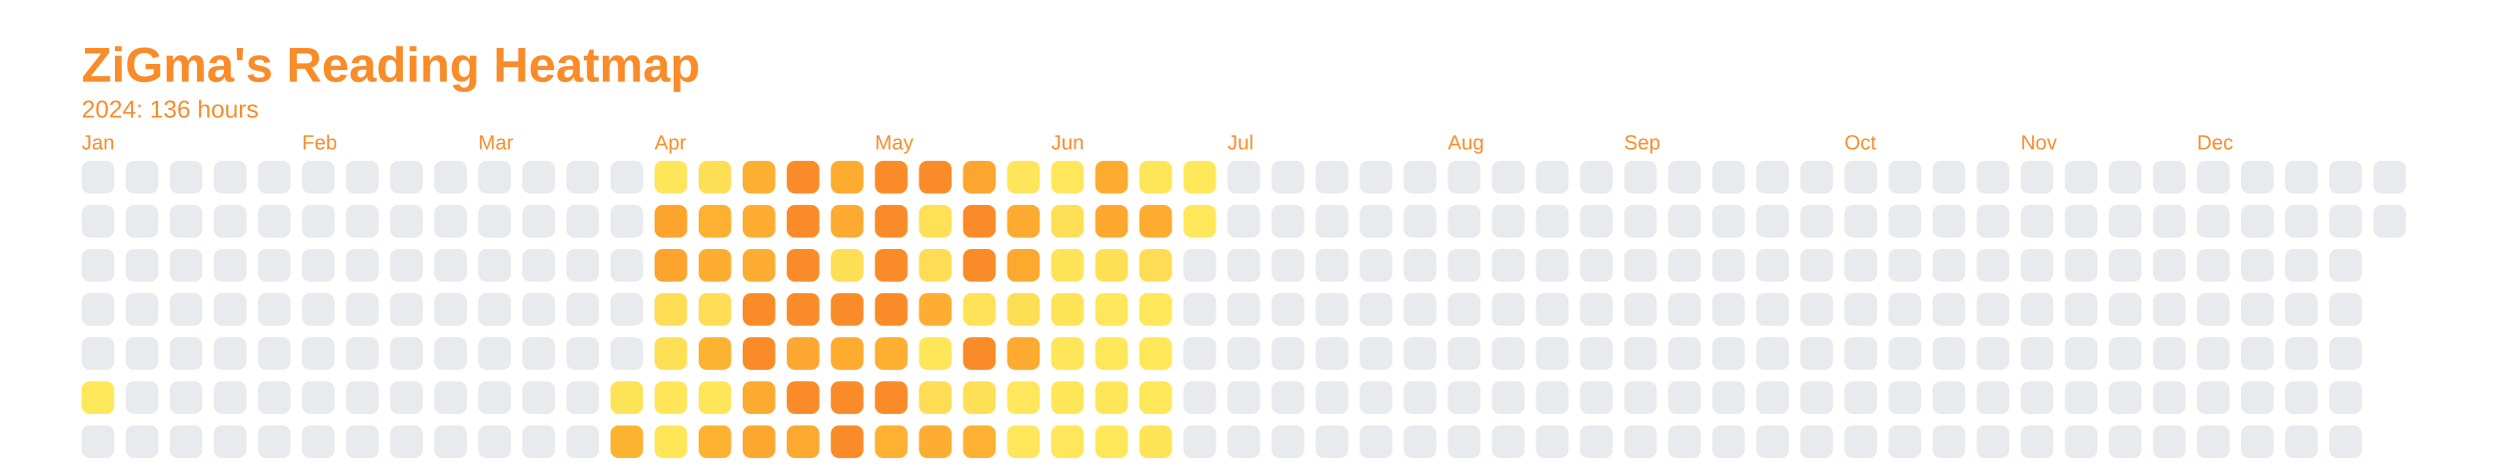
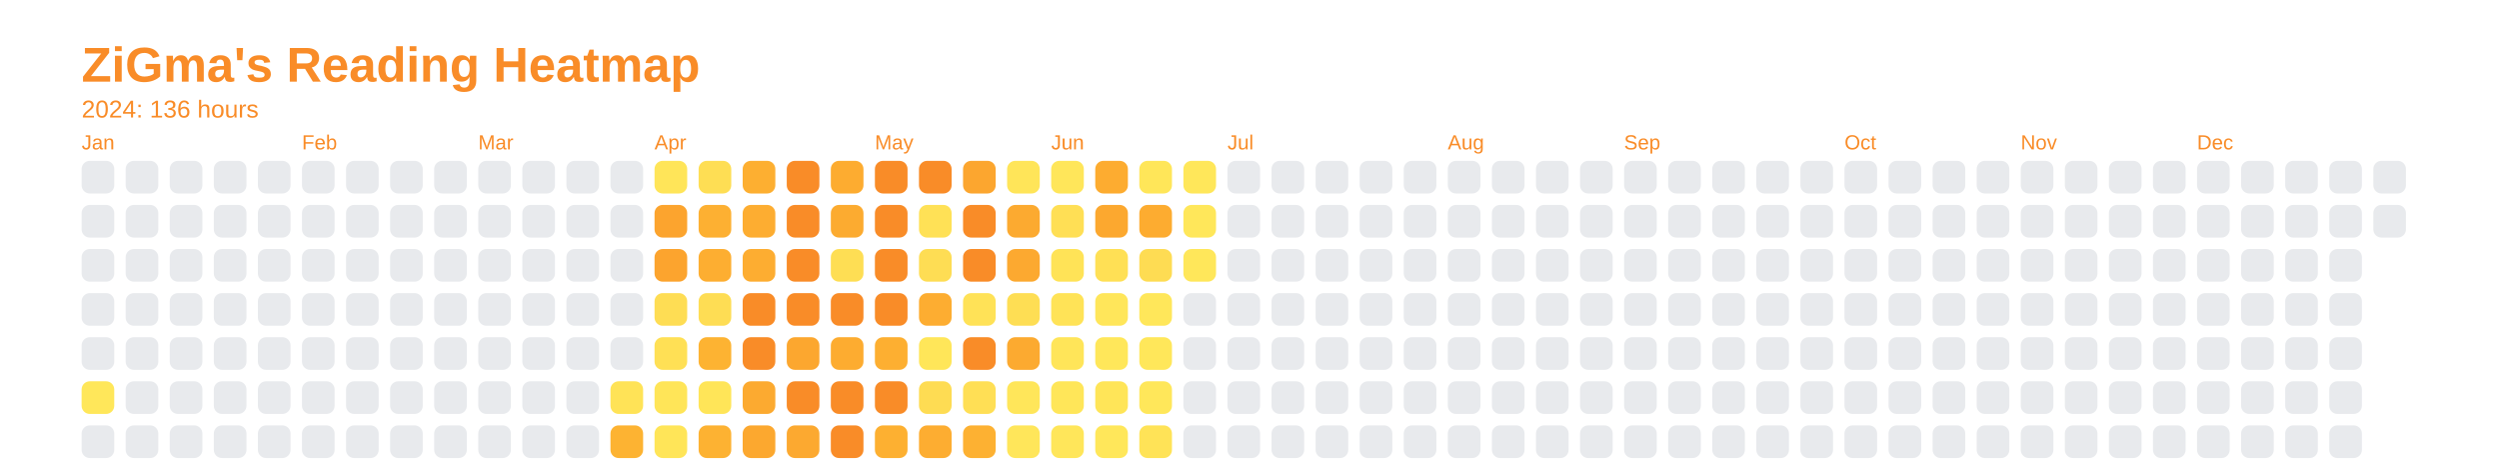
<svg xmlns="http://www.w3.org/2000/svg" baseProfile="full" height="57.5mm" version="1.1" viewBox="0,0,306.2,57.5" width="306.2mm">
  <defs />
  <rect fill="none" height="57.5" width="306.2" x="0" y="0" />
  <text fill="#f98c28" style="font-size:6px; font-family:Arial; font-weight:bold;" x="10" y="10">ZiGma's Reading Heatmap</text>
  <text fill="#f98c28" style="font-size:3px; font-family:Arial;" x="10" y="14.4">2024: 136 hours</text>
  <text fill="#f98c28" style="font-size:2.5px; font-family:Arial" x="10" y="18.3">Jan</text>
  <rect fill="#e8eaed" height="4" rx="1" ry="1" width="4" x="10" y="19.7" />
  <rect fill="#e8eaed" height="4" rx="1" ry="1" width="4" x="10" y="25.1" />
  <rect fill="#e8eaed" height="4" rx="1" ry="1" width="4" x="10" y="30.5" />
  <rect fill="#e8eaed" height="4" rx="1" ry="1" width="4" x="10" y="35.9" />
  <rect fill="#e8eaed" height="4" rx="1" ry="1" width="4" x="10" y="41.3" />
  <rect fill="#ffe75a" height="4" rx="1" ry="1" width="4" x="10" y="46.7" />
  <rect fill="#e8eaed" height="4" rx="1" ry="1" width="4" x="10" y="52.1" />
  <rect fill="#e8eaed" height="4" rx="1" ry="1" width="4" x="15.4" y="19.7" />
  <rect fill="#e8eaed" height="4" rx="1" ry="1" width="4" x="15.4" y="25.1" />
  <rect fill="#e8eaed" height="4" rx="1" ry="1" width="4" x="15.4" y="30.5" />
  <rect fill="#e8eaed" height="4" rx="1" ry="1" width="4" x="15.4" y="35.9" />
  <rect fill="#e8eaed" height="4" rx="1" ry="1" width="4" x="15.4" y="41.3" />
  <rect fill="#e8eaed" height="4" rx="1" ry="1" width="4" x="15.4" y="46.7" />
  <rect fill="#e8eaed" height="4" rx="1" ry="1" width="4" x="15.4" y="52.1" />
  <rect fill="#e8eaed" height="4" rx="1" ry="1" width="4" x="20.8" y="19.7" />
  <rect fill="#e8eaed" height="4" rx="1" ry="1" width="4" x="20.8" y="25.1" />
  <rect fill="#e8eaed" height="4" rx="1" ry="1" width="4" x="20.8" y="30.5" />
  <rect fill="#e8eaed" height="4" rx="1" ry="1" width="4" x="20.8" y="35.9" />
  <rect fill="#e8eaed" height="4" rx="1" ry="1" width="4" x="20.8" y="41.3" />
  <rect fill="#e8eaed" height="4" rx="1" ry="1" width="4" x="20.8" y="46.7" />
  <rect fill="#e8eaed" height="4" rx="1" ry="1" width="4" x="20.8" y="52.1" />
  <rect fill="#e8eaed" height="4" rx="1" ry="1" width="4" x="26.2" y="19.7" />
  <rect fill="#e8eaed" height="4" rx="1" ry="1" width="4" x="26.2" y="25.1" />
  <rect fill="#e8eaed" height="4" rx="1" ry="1" width="4" x="26.2" y="30.5" />
  <rect fill="#e8eaed" height="4" rx="1" ry="1" width="4" x="26.2" y="35.9" />
  <rect fill="#e8eaed" height="4" rx="1" ry="1" width="4" x="26.2" y="41.3" />
  <rect fill="#e8eaed" height="4" rx="1" ry="1" width="4" x="26.2" y="46.7" />
  <rect fill="#e8eaed" height="4" rx="1" ry="1" width="4" x="26.2" y="52.1" />
  <rect fill="#e8eaed" height="4" rx="1" ry="1" width="4" x="31.6" y="19.7" />
  <rect fill="#e8eaed" height="4" rx="1" ry="1" width="4" x="31.6" y="25.1" />
  <rect fill="#e8eaed" height="4" rx="1" ry="1" width="4" x="31.6" y="30.5" />
  <rect fill="#e8eaed" height="4" rx="1" ry="1" width="4" x="31.6" y="35.9" />
  <rect fill="#e8eaed" height="4" rx="1" ry="1" width="4" x="31.6" y="41.3" />
  <rect fill="#e8eaed" height="4" rx="1" ry="1" width="4" x="31.6" y="46.7" />
  <rect fill="#e8eaed" height="4" rx="1" ry="1" width="4" x="31.6" y="52.1" />
  <text fill="#f98c28" style="font-size:2.5px; font-family:Arial" x="37.0" y="18.3">Feb</text>
  <rect fill="#e8eaed" height="4" rx="1" ry="1" width="4" x="37.0" y="19.7" />
  <rect fill="#e8eaed" height="4" rx="1" ry="1" width="4" x="37.0" y="25.1" />
  <rect fill="#e8eaed" height="4" rx="1" ry="1" width="4" x="37.0" y="30.5" />
  <rect fill="#e8eaed" height="4" rx="1" ry="1" width="4" x="37.0" y="35.9" />
  <rect fill="#e8eaed" height="4" rx="1" ry="1" width="4" x="37.0" y="41.3" />
  <rect fill="#e8eaed" height="4" rx="1" ry="1" width="4" x="37.0" y="46.7" />
  <rect fill="#e8eaed" height="4" rx="1" ry="1" width="4" x="37.0" y="52.1" />
  <rect fill="#e8eaed" height="4" rx="1" ry="1" width="4" x="42.4" y="19.7" />
  <rect fill="#e8eaed" height="4" rx="1" ry="1" width="4" x="42.4" y="25.1" />
  <rect fill="#e8eaed" height="4" rx="1" ry="1" width="4" x="42.4" y="30.5" />
  <rect fill="#e8eaed" height="4" rx="1" ry="1" width="4" x="42.4" y="35.9" />
  <rect fill="#e8eaed" height="4" rx="1" ry="1" width="4" x="42.4" y="41.3" />
  <rect fill="#e8eaed" height="4" rx="1" ry="1" width="4" x="42.4" y="46.7" />
  <rect fill="#e8eaed" height="4" rx="1" ry="1" width="4" x="42.4" y="52.1" />
  <rect fill="#e8eaed" height="4" rx="1" ry="1" width="4" x="47.8" y="19.7" />
  <rect fill="#e8eaed" height="4" rx="1" ry="1" width="4" x="47.8" y="25.1" />
  <rect fill="#e8eaed" height="4" rx="1" ry="1" width="4" x="47.8" y="30.5" />
  <rect fill="#e8eaed" height="4" rx="1" ry="1" width="4" x="47.8" y="35.9" />
  <rect fill="#e8eaed" height="4" rx="1" ry="1" width="4" x="47.8" y="41.3" />
  <rect fill="#e8eaed" height="4" rx="1" ry="1" width="4" x="47.8" y="46.7" />
  <rect fill="#e8eaed" height="4" rx="1" ry="1" width="4" x="47.8" y="52.1" />
  <rect fill="#e8eaed" height="4" rx="1" ry="1" width="4" x="53.2" y="19.7" />
  <rect fill="#e8eaed" height="4" rx="1" ry="1" width="4" x="53.2" y="25.1" />
  <rect fill="#e8eaed" height="4" rx="1" ry="1" width="4" x="53.2" y="30.5" />
  <rect fill="#e8eaed" height="4" rx="1" ry="1" width="4" x="53.2" y="35.9" />
  <rect fill="#e8eaed" height="4" rx="1" ry="1" width="4" x="53.2" y="41.3" />
  <rect fill="#e8eaed" height="4" rx="1" ry="1" width="4" x="53.2" y="46.7" />
  <rect fill="#e8eaed" height="4" rx="1" ry="1" width="4" x="53.2" y="52.1" />
  <text fill="#f98c28" style="font-size:2.5px; font-family:Arial" x="58.6" y="18.3">Mar</text>
  <rect fill="#e8eaed" height="4" rx="1" ry="1" width="4" x="58.6" y="19.7" />
  <rect fill="#e8eaed" height="4" rx="1" ry="1" width="4" x="58.6" y="25.1" />
  <rect fill="#e8eaed" height="4" rx="1" ry="1" width="4" x="58.6" y="30.5" />
  <rect fill="#e8eaed" height="4" rx="1" ry="1" width="4" x="58.6" y="35.9" />
  <rect fill="#e8eaed" height="4" rx="1" ry="1" width="4" x="58.6" y="41.3" />
  <rect fill="#e8eaed" height="4" rx="1" ry="1" width="4" x="58.6" y="46.7" />
  <rect fill="#e8eaed" height="4" rx="1" ry="1" width="4" x="58.6" y="52.1" />
  <rect fill="#e8eaed" height="4" rx="1" ry="1" width="4" x="64" y="19.7" />
  <rect fill="#e8eaed" height="4" rx="1" ry="1" width="4" x="64" y="25.1" />
  <rect fill="#e8eaed" height="4" rx="1" ry="1" width="4" x="64" y="30.5" />
  <rect fill="#e8eaed" height="4" rx="1" ry="1" width="4" x="64" y="35.9" />
  <rect fill="#e8eaed" height="4" rx="1" ry="1" width="4" x="64" y="41.3" />
  <rect fill="#e8eaed" height="4" rx="1" ry="1" width="4" x="64" y="46.7" />
  <rect fill="#e8eaed" height="4" rx="1" ry="1" width="4" x="64" y="52.1" />
  <rect fill="#e8eaed" height="4" rx="1" ry="1" width="4" x="69.4" y="19.7" />
  <rect fill="#e8eaed" height="4" rx="1" ry="1" width="4" x="69.4" y="25.1" />
  <rect fill="#e8eaed" height="4" rx="1" ry="1" width="4" x="69.4" y="30.5" />
  <rect fill="#e8eaed" height="4" rx="1" ry="1" width="4" x="69.4" y="35.9" />
  <rect fill="#e8eaed" height="4" rx="1" ry="1" width="4" x="69.4" y="41.3" />
  <rect fill="#e8eaed" height="4" rx="1" ry="1" width="4" x="69.4" y="46.7" />
  <rect fill="#e8eaed" height="4" rx="1" ry="1" width="4" x="69.4" y="52.1" />
  <rect fill="#e8eaed" height="4" rx="1" ry="1" width="4" x="74.8" y="19.7" />
  <rect fill="#e8eaed" height="4" rx="1" ry="1" width="4" x="74.8" y="25.1" />
  <rect fill="#e8eaed" height="4" rx="1" ry="1" width="4" x="74.8" y="30.5" />
  <rect fill="#e8eaed" height="4" rx="1" ry="1" width="4" x="74.8" y="35.9" />
  <rect fill="#e8eaed" height="4" rx="1" ry="1" width="4" x="74.8" y="41.3" />
  <rect fill="#ffe357" height="4" rx="1" ry="1" width="4" x="74.8" y="46.7" />
  <rect fill="#fdb332" height="4" rx="1" ry="1" width="4" x="74.8" y="52.1" />
  <text fill="#f98c28" style="font-size:2.5px; font-family:Arial" x="80.2" y="18.3">Apr</text>
  <rect fill="#ffe559" height="4" rx="1" ry="1" width="4" x="80.2" y="19.7" />
  <rect fill="#fca42e" height="4" rx="1" ry="1" width="4" x="80.2" y="25.1" />
  <rect fill="#fca42e" height="4" rx="1" ry="1" width="4" x="80.2" y="30.5" />
  <rect fill="#fedd54" height="4" rx="1" ry="1" width="4" x="80.2" y="35.9" />
  <rect fill="#ffe055" height="4" rx="1" ry="1" width="4" x="80.2" y="41.3" />
  <rect fill="#ffe558" height="4" rx="1" ry="1" width="4" x="80.2" y="46.7" />
  <rect fill="#ffe558" height="4" rx="1" ry="1" width="4" x="80.2" y="52.1" />
  <rect fill="#fede54" height="4" rx="1" ry="1" width="4" x="85.6" y="19.7" />
  <rect fill="#fdb032" height="4" rx="1" ry="1" width="4" x="85.6" y="25.1" />
  <rect fill="#fdae31" height="4" rx="1" ry="1" width="4" x="85.6" y="30.5" />
  <rect fill="#fedd54" height="4" rx="1" ry="1" width="4" x="85.6" y="35.9" />
  <rect fill="#fdb332" height="4" rx="1" ry="1" width="4" x="85.6" y="41.3" />
  <rect fill="#ffe558" height="4" rx="1" ry="1" width="4" x="85.6" y="46.7" />
  <rect fill="#fdb232" height="4" rx="1" ry="1" width="4" x="85.6" y="52.1" />
  <rect fill="#fdaf31" height="4" rx="1" ry="1" width="4" x="91" y="19.7" />
  <rect fill="#fdad31" height="4" rx="1" ry="1" width="4" x="91" y="25.1" />
  <rect fill="#fdad31" height="4" rx="1" ry="1" width="4" x="91" y="30.5" />
  <rect fill="#f98c28" height="4" rx="1" ry="1" width="4" x="91" y="35.9" />
  <rect fill="#f98c28" height="4" rx="1" ry="1" width="4" x="91" y="41.3" />
  <rect fill="#fcaa30" height="4" rx="1" ry="1" width="4" x="91" y="46.7" />
  <rect fill="#fca82f" height="4" rx="1" ry="1" width="4" x="91" y="52.1" />
  <rect fill="#f98c28" height="4" rx="1" ry="1" width="4" x="96.4" y="19.7" />
  <rect fill="#f98c28" height="4" rx="1" ry="1" width="4" x="96.4" y="25.1" />
  <rect fill="#f98c28" height="4" rx="1" ry="1" width="4" x="96.4" y="30.5" />
  <rect fill="#f98c28" height="4" rx="1" ry="1" width="4" x="96.4" y="35.9" />
  <rect fill="#fca72f" height="4" rx="1" ry="1" width="4" x="96.4" y="41.3" />
  <rect fill="#f98c28" height="4" rx="1" ry="1" width="4" x="96.4" y="46.7" />
  <rect fill="#fca930" height="4" rx="1" ry="1" width="4" x="96.4" y="52.1" />
  <rect fill="#fdac30" height="4" rx="1" ry="1" width="4" x="101.8" y="19.7" />
  <rect fill="#fcab30" height="4" rx="1" ry="1" width="4" x="101.8" y="25.1" />
  <rect fill="#fede54" height="4" rx="1" ry="1" width="4" x="101.8" y="30.5" />
  <rect fill="#f98c28" height="4" rx="1" ry="1" width="4" x="101.8" y="35.9" />
  <rect fill="#fdac30" height="4" rx="1" ry="1" width="4" x="101.8" y="41.3" />
  <rect fill="#f98c28" height="4" rx="1" ry="1" width="4" x="101.8" y="46.7" />
  <rect fill="#f98c28" height="4" rx="1" ry="1" width="4" x="101.8" y="52.1" />
  <text fill="#f98c28" style="font-size:2.5px; font-family:Arial" x="107.2" y="18.3">May</text>
  <rect fill="#f98c28" height="4" rx="1" ry="1" width="4" x="107.2" y="19.7" />
  <rect fill="#f98c28" height="4" rx="1" ry="1" width="4" x="107.2" y="25.1" />
  <rect fill="#f98c28" height="4" rx="1" ry="1" width="4" x="107.2" y="30.5" />
  <rect fill="#f98c28" height="4" rx="1" ry="1" width="4" x="107.2" y="35.9" />
  <rect fill="#fdaf31" height="4" rx="1" ry="1" width="4" x="107.2" y="41.3" />
  <rect fill="#f98c28" height="4" rx="1" ry="1" width="4" x="107.2" y="46.7" />
  <rect fill="#fdb031" height="4" rx="1" ry="1" width="4" x="107.2" y="52.1" />
  <rect fill="#f98c28" height="4" rx="1" ry="1" width="4" x="112.6" y="19.7" />
  <rect fill="#ffe156" height="4" rx="1" ry="1" width="4" x="112.6" y="25.1" />
  <rect fill="#fedd54" height="4" rx="1" ry="1" width="4" x="112.6" y="30.5" />
  <rect fill="#fdad31" height="4" rx="1" ry="1" width="4" x="112.6" y="35.9" />
  <rect fill="#ffe659" height="4" rx="1" ry="1" width="4" x="112.6" y="41.3" />
  <rect fill="#fedc53" height="4" rx="1" ry="1" width="4" x="112.6" y="46.7" />
  <rect fill="#fdad31" height="4" rx="1" ry="1" width="4" x="112.6" y="52.1" />
  <rect fill="#fca62f" height="4" rx="1" ry="1" width="4" x="118" y="19.7" />
  <rect fill="#f98c28" height="4" rx="1" ry="1" width="4" x="118" y="25.1" />
  <rect fill="#f98c28" height="4" rx="1" ry="1" width="4" x="118" y="30.5" />
  <rect fill="#ffe257" height="4" rx="1" ry="1" width="4" x="118" y="35.9" />
  <rect fill="#f98c28" height="4" rx="1" ry="1" width="4" x="118" y="41.3" />
  <rect fill="#ffdf55" height="4" rx="1" ry="1" width="4" x="118" y="46.7" />
  <rect fill="#fdb132" height="4" rx="1" ry="1" width="4" x="118" y="52.1" />
  <rect fill="#ffe559" height="4" rx="1" ry="1" width="4" x="123.4" y="19.7" />
  <rect fill="#fcaa30" height="4" rx="1" ry="1" width="4" x="123.4" y="25.1" />
  <rect fill="#fca930" height="4" rx="1" ry="1" width="4" x="123.4" y="30.5" />
  <rect fill="#fede54" height="4" rx="1" ry="1" width="4" x="123.4" y="35.9" />
  <rect fill="#fcaa30" height="4" rx="1" ry="1" width="4" x="123.4" y="41.3" />
  <rect fill="#ffe65a" height="4" rx="1" ry="1" width="4" x="123.4" y="46.7" />
  <rect fill="#ffe65a" height="4" rx="1" ry="1" width="4" x="123.4" y="52.1" />
  <text fill="#f98c28" style="font-size:2.5px; font-family:Arial" x="128.8" y="18.3">Jun</text>
  <rect fill="#ffe65a" height="4" rx="1" ry="1" width="4" x="128.8" y="19.7" />
  <rect fill="#ffdf55" height="4" rx="1" ry="1" width="4" x="128.8" y="25.1" />
  <rect fill="#ffe357" height="4" rx="1" ry="1" width="4" x="128.8" y="30.5" />
  <rect fill="#ffe357" height="4" rx="1" ry="1" width="4" x="128.8" y="35.9" />
  <rect fill="#ffe559" height="4" rx="1" ry="1" width="4" x="128.8" y="41.3" />
  <rect fill="#ffe659" height="4" rx="1" ry="1" width="4" x="128.8" y="46.7" />
  <rect fill="#ffe65a" height="4" rx="1" ry="1" width="4" x="128.8" y="52.1" />
  <rect fill="#fdac30" height="4" rx="1" ry="1" width="4" x="134.2" y="19.7" />
  <rect fill="#fca82f" height="4" rx="1" ry="1" width="4" x="134.2" y="25.1" />
  <rect fill="#ffe055" height="4" rx="1" ry="1" width="4" x="134.2" y="30.5" />
  <rect fill="#ffe65a" height="4" rx="1" ry="1" width="4" x="134.2" y="35.9" />
  <rect fill="#ffe75a" height="4" rx="1" ry="1" width="4" x="134.2" y="41.3" />
  <rect fill="#ffe558" height="4" rx="1" ry="1" width="4" x="134.2" y="46.7" />
  <rect fill="#ffe75a" height="4" rx="1" ry="1" width="4" x="134.2" y="52.1" />
  <rect fill="#ffe659" height="4" rx="1" ry="1" width="4" x="139.6" y="19.7" />
  <rect fill="#fdac30" height="4" rx="1" ry="1" width="4" x="139.6" y="25.1" />
  <rect fill="#fedc53" height="4" rx="1" ry="1" width="4" x="139.6" y="30.5" />
  <rect fill="#ffe75a" height="4" rx="1" ry="1" width="4" x="139.6" y="35.9" />
  <rect fill="#ffe75a" height="4" rx="1" ry="1" width="4" x="139.6" y="41.3" />
  <rect fill="#ffe75a" height="4" rx="1" ry="1" width="4" x="139.6" y="46.7" />
  <rect fill="#ffe357" height="4" rx="1" ry="1" width="4" x="139.6" y="52.1" />
  <rect fill="#ffe75a" height="4" rx="1" ry="1" width="4" x="145" y="19.7" />
  <rect fill="#ffe75a" height="4" rx="1" ry="1" width="4" x="145" y="25.1" />
-   <rect fill="#e8eaed" height="4" rx="1" ry="1" width="4" x="145" y="30.5" />
+   <rect fill="#ffe75a" height="4" rx="1" ry="1" width="4" x="145" y="30.5" />
  <rect fill="#e8eaed" height="4" rx="1" ry="1" width="4" x="145" y="35.9" />
  <rect fill="#e8eaed" height="4" rx="1" ry="1" width="4" x="145" y="41.3" />
  <rect fill="#e8eaed" height="4" rx="1" ry="1" width="4" x="145" y="46.7" />
  <rect fill="#e8eaed" height="4" rx="1" ry="1" width="4" x="145" y="52.1" />
  <text fill="#f98c28" style="font-size:2.5px; font-family:Arial" x="150.4" y="18.3">Jul</text>
  <rect fill="#e8eaed" height="4" rx="1" ry="1" width="4" x="150.4" y="19.7" />
  <rect fill="#e8eaed" height="4" rx="1" ry="1" width="4" x="150.4" y="25.1" />
  <rect fill="#e8eaed" height="4" rx="1" ry="1" width="4" x="150.4" y="30.5" />
  <rect fill="#e8eaed" height="4" rx="1" ry="1" width="4" x="150.4" y="35.9" />
  <rect fill="#e8eaed" height="4" rx="1" ry="1" width="4" x="150.4" y="41.3" />
  <rect fill="#e8eaed" height="4" rx="1" ry="1" width="4" x="150.4" y="46.7" />
  <rect fill="#e8eaed" height="4" rx="1" ry="1" width="4" x="150.4" y="52.1" />
  <rect fill="#e8eaed" height="4" rx="1" ry="1" width="4" x="155.8" y="19.7" />
  <rect fill="#e8eaed" height="4" rx="1" ry="1" width="4" x="155.8" y="25.1" />
  <rect fill="#e8eaed" height="4" rx="1" ry="1" width="4" x="155.8" y="30.5" />
  <rect fill="#e8eaed" height="4" rx="1" ry="1" width="4" x="155.8" y="35.9" />
  <rect fill="#e8eaed" height="4" rx="1" ry="1" width="4" x="155.8" y="41.3" />
  <rect fill="#e8eaed" height="4" rx="1" ry="1" width="4" x="155.8" y="46.7" />
  <rect fill="#e8eaed" height="4" rx="1" ry="1" width="4" x="155.8" y="52.1" />
  <rect fill="#e8eaed" height="4" rx="1" ry="1" width="4" x="161.2" y="19.7" />
  <rect fill="#e8eaed" height="4" rx="1" ry="1" width="4" x="161.2" y="25.1" />
  <rect fill="#e8eaed" height="4" rx="1" ry="1" width="4" x="161.2" y="30.5" />
  <rect fill="#e8eaed" height="4" rx="1" ry="1" width="4" x="161.2" y="35.9" />
  <rect fill="#e8eaed" height="4" rx="1" ry="1" width="4" x="161.2" y="41.3" />
  <rect fill="#e8eaed" height="4" rx="1" ry="1" width="4" x="161.2" y="46.7" />
  <rect fill="#e8eaed" height="4" rx="1" ry="1" width="4" x="161.2" y="52.1" />
  <rect fill="#e8eaed" height="4" rx="1" ry="1" width="4" x="166.6" y="19.7" />
  <rect fill="#e8eaed" height="4" rx="1" ry="1" width="4" x="166.6" y="25.1" />
  <rect fill="#e8eaed" height="4" rx="1" ry="1" width="4" x="166.6" y="30.5" />
  <rect fill="#e8eaed" height="4" rx="1" ry="1" width="4" x="166.6" y="35.9" />
  <rect fill="#e8eaed" height="4" rx="1" ry="1" width="4" x="166.6" y="41.3" />
  <rect fill="#e8eaed" height="4" rx="1" ry="1" width="4" x="166.6" y="46.7" />
  <rect fill="#e8eaed" height="4" rx="1" ry="1" width="4" x="166.6" y="52.1" />
  <rect fill="#e8eaed" height="4" rx="1" ry="1" width="4" x="172" y="19.7" />
  <rect fill="#e8eaed" height="4" rx="1" ry="1" width="4" x="172" y="25.1" />
  <rect fill="#e8eaed" height="4" rx="1" ry="1" width="4" x="172" y="30.5" />
  <rect fill="#e8eaed" height="4" rx="1" ry="1" width="4" x="172" y="35.9" />
  <rect fill="#e8eaed" height="4" rx="1" ry="1" width="4" x="172" y="41.3" />
  <rect fill="#e8eaed" height="4" rx="1" ry="1" width="4" x="172" y="46.7" />
  <rect fill="#e8eaed" height="4" rx="1" ry="1" width="4" x="172" y="52.1" />
  <text fill="#f98c28" style="font-size:2.5px; font-family:Arial" x="177.4" y="18.3">Aug</text>
  <rect fill="#e8eaed" height="4" rx="1" ry="1" width="4" x="177.4" y="19.7" />
  <rect fill="#e8eaed" height="4" rx="1" ry="1" width="4" x="177.4" y="25.1" />
  <rect fill="#e8eaed" height="4" rx="1" ry="1" width="4" x="177.4" y="30.5" />
  <rect fill="#e8eaed" height="4" rx="1" ry="1" width="4" x="177.4" y="35.9" />
  <rect fill="#e8eaed" height="4" rx="1" ry="1" width="4" x="177.4" y="41.3" />
  <rect fill="#e8eaed" height="4" rx="1" ry="1" width="4" x="177.4" y="46.7" />
  <rect fill="#e8eaed" height="4" rx="1" ry="1" width="4" x="177.4" y="52.1" />
  <rect fill="#e8eaed" height="4" rx="1" ry="1" width="4" x="182.8" y="19.7" />
  <rect fill="#e8eaed" height="4" rx="1" ry="1" width="4" x="182.8" y="25.1" />
  <rect fill="#e8eaed" height="4" rx="1" ry="1" width="4" x="182.8" y="30.5" />
  <rect fill="#e8eaed" height="4" rx="1" ry="1" width="4" x="182.8" y="35.9" />
  <rect fill="#e8eaed" height="4" rx="1" ry="1" width="4" x="182.8" y="41.3" />
  <rect fill="#e8eaed" height="4" rx="1" ry="1" width="4" x="182.8" y="46.7" />
  <rect fill="#e8eaed" height="4" rx="1" ry="1" width="4" x="182.8" y="52.1" />
  <rect fill="#e8eaed" height="4" rx="1" ry="1" width="4" x="188.2" y="19.7" />
  <rect fill="#e8eaed" height="4" rx="1" ry="1" width="4" x="188.2" y="25.1" />
  <rect fill="#e8eaed" height="4" rx="1" ry="1" width="4" x="188.2" y="30.5" />
  <rect fill="#e8eaed" height="4" rx="1" ry="1" width="4" x="188.2" y="35.9" />
  <rect fill="#e8eaed" height="4" rx="1" ry="1" width="4" x="188.2" y="41.3" />
  <rect fill="#e8eaed" height="4" rx="1" ry="1" width="4" x="188.2" y="46.7" />
  <rect fill="#e8eaed" height="4" rx="1" ry="1" width="4" x="188.2" y="52.1" />
  <rect fill="#e8eaed" height="4" rx="1" ry="1" width="4" x="193.6" y="19.7" />
  <rect fill="#e8eaed" height="4" rx="1" ry="1" width="4" x="193.6" y="25.1" />
  <rect fill="#e8eaed" height="4" rx="1" ry="1" width="4" x="193.6" y="30.5" />
  <rect fill="#e8eaed" height="4" rx="1" ry="1" width="4" x="193.6" y="35.9" />
  <rect fill="#e8eaed" height="4" rx="1" ry="1" width="4" x="193.6" y="41.3" />
  <rect fill="#e8eaed" height="4" rx="1" ry="1" width="4" x="193.6" y="46.7" />
  <rect fill="#e8eaed" height="4" rx="1" ry="1" width="4" x="193.6" y="52.1" />
  <text fill="#f98c28" style="font-size:2.5px; font-family:Arial" x="199" y="18.3">Sep</text>
  <rect fill="#e8eaed" height="4" rx="1" ry="1" width="4" x="199" y="19.7" />
  <rect fill="#e8eaed" height="4" rx="1" ry="1" width="4" x="199" y="25.1" />
  <rect fill="#e8eaed" height="4" rx="1" ry="1" width="4" x="199" y="30.5" />
  <rect fill="#e8eaed" height="4" rx="1" ry="1" width="4" x="199" y="35.9" />
  <rect fill="#e8eaed" height="4" rx="1" ry="1" width="4" x="199" y="41.3" />
  <rect fill="#e8eaed" height="4" rx="1" ry="1" width="4" x="199" y="46.7" />
  <rect fill="#e8eaed" height="4" rx="1" ry="1" width="4" x="199" y="52.1" />
  <rect fill="#e8eaed" height="4" rx="1" ry="1" width="4" x="204.4" y="19.7" />
  <rect fill="#e8eaed" height="4" rx="1" ry="1" width="4" x="204.4" y="25.1" />
  <rect fill="#e8eaed" height="4" rx="1" ry="1" width="4" x="204.4" y="30.5" />
  <rect fill="#e8eaed" height="4" rx="1" ry="1" width="4" x="204.4" y="35.9" />
  <rect fill="#e8eaed" height="4" rx="1" ry="1" width="4" x="204.4" y="41.3" />
  <rect fill="#e8eaed" height="4" rx="1" ry="1" width="4" x="204.4" y="46.7" />
  <rect fill="#e8eaed" height="4" rx="1" ry="1" width="4" x="204.4" y="52.1" />
  <rect fill="#e8eaed" height="4" rx="1" ry="1" width="4" x="209.8" y="19.7" />
  <rect fill="#e8eaed" height="4" rx="1" ry="1" width="4" x="209.8" y="25.1" />
  <rect fill="#e8eaed" height="4" rx="1" ry="1" width="4" x="209.8" y="30.5" />
  <rect fill="#e8eaed" height="4" rx="1" ry="1" width="4" x="209.8" y="35.9" />
  <rect fill="#e8eaed" height="4" rx="1" ry="1" width="4" x="209.8" y="41.3" />
  <rect fill="#e8eaed" height="4" rx="1" ry="1" width="4" x="209.8" y="46.7" />
  <rect fill="#e8eaed" height="4" rx="1" ry="1" width="4" x="209.8" y="52.1" />
  <rect fill="#e8eaed" height="4" rx="1" ry="1" width="4" x="215.2" y="19.7" />
  <rect fill="#e8eaed" height="4" rx="1" ry="1" width="4" x="215.2" y="25.1" />
  <rect fill="#e8eaed" height="4" rx="1" ry="1" width="4" x="215.2" y="30.5" />
  <rect fill="#e8eaed" height="4" rx="1" ry="1" width="4" x="215.2" y="35.9" />
  <rect fill="#e8eaed" height="4" rx="1" ry="1" width="4" x="215.2" y="41.3" />
  <rect fill="#e8eaed" height="4" rx="1" ry="1" width="4" x="215.2" y="46.7" />
  <rect fill="#e8eaed" height="4" rx="1" ry="1" width="4" x="215.2" y="52.1" />
  <rect fill="#e8eaed" height="4" rx="1" ry="1" width="4" x="220.6" y="19.7" />
  <rect fill="#e8eaed" height="4" rx="1" ry="1" width="4" x="220.6" y="25.1" />
  <rect fill="#e8eaed" height="4" rx="1" ry="1" width="4" x="220.6" y="30.5" />
  <rect fill="#e8eaed" height="4" rx="1" ry="1" width="4" x="220.6" y="35.9" />
  <rect fill="#e8eaed" height="4" rx="1" ry="1" width="4" x="220.6" y="41.3" />
  <rect fill="#e8eaed" height="4" rx="1" ry="1" width="4" x="220.6" y="46.7" />
  <rect fill="#e8eaed" height="4" rx="1" ry="1" width="4" x="220.6" y="52.1" />
  <text fill="#f98c28" style="font-size:2.5px; font-family:Arial" x="226" y="18.3">Oct</text>
  <rect fill="#e8eaed" height="4" rx="1" ry="1" width="4" x="226" y="19.7" />
  <rect fill="#e8eaed" height="4" rx="1" ry="1" width="4" x="226" y="25.1" />
  <rect fill="#e8eaed" height="4" rx="1" ry="1" width="4" x="226" y="30.5" />
  <rect fill="#e8eaed" height="4" rx="1" ry="1" width="4" x="226" y="35.9" />
  <rect fill="#e8eaed" height="4" rx="1" ry="1" width="4" x="226" y="41.3" />
  <rect fill="#e8eaed" height="4" rx="1" ry="1" width="4" x="226" y="46.7" />
  <rect fill="#e8eaed" height="4" rx="1" ry="1" width="4" x="226" y="52.1" />
  <rect fill="#e8eaed" height="4" rx="1" ry="1" width="4" x="231.4" y="19.7" />
  <rect fill="#e8eaed" height="4" rx="1" ry="1" width="4" x="231.4" y="25.1" />
  <rect fill="#e8eaed" height="4" rx="1" ry="1" width="4" x="231.4" y="30.5" />
  <rect fill="#e8eaed" height="4" rx="1" ry="1" width="4" x="231.4" y="35.9" />
  <rect fill="#e8eaed" height="4" rx="1" ry="1" width="4" x="231.4" y="41.3" />
  <rect fill="#e8eaed" height="4" rx="1" ry="1" width="4" x="231.4" y="46.7" />
  <rect fill="#e8eaed" height="4" rx="1" ry="1" width="4" x="231.4" y="52.1" />
  <rect fill="#e8eaed" height="4" rx="1" ry="1" width="4" x="236.8" y="19.7" />
  <rect fill="#e8eaed" height="4" rx="1" ry="1" width="4" x="236.8" y="25.1" />
  <rect fill="#e8eaed" height="4" rx="1" ry="1" width="4" x="236.8" y="30.5" />
  <rect fill="#e8eaed" height="4" rx="1" ry="1" width="4" x="236.8" y="35.9" />
  <rect fill="#e8eaed" height="4" rx="1" ry="1" width="4" x="236.8" y="41.3" />
  <rect fill="#e8eaed" height="4" rx="1" ry="1" width="4" x="236.8" y="46.7" />
  <rect fill="#e8eaed" height="4" rx="1" ry="1" width="4" x="236.8" y="52.1" />
  <rect fill="#e8eaed" height="4" rx="1" ry="1" width="4" x="242.2" y="19.7" />
  <rect fill="#e8eaed" height="4" rx="1" ry="1" width="4" x="242.2" y="25.1" />
  <rect fill="#e8eaed" height="4" rx="1" ry="1" width="4" x="242.2" y="30.5" />
  <rect fill="#e8eaed" height="4" rx="1" ry="1" width="4" x="242.2" y="35.9" />
  <rect fill="#e8eaed" height="4" rx="1" ry="1" width="4" x="242.2" y="41.3" />
  <rect fill="#e8eaed" height="4" rx="1" ry="1" width="4" x="242.2" y="46.7" />
  <rect fill="#e8eaed" height="4" rx="1" ry="1" width="4" x="242.2" y="52.1" />
  <text fill="#f98c28" style="font-size:2.5px; font-family:Arial" x="247.6" y="18.3">Nov</text>
  <rect fill="#e8eaed" height="4" rx="1" ry="1" width="4" x="247.6" y="19.7" />
  <rect fill="#e8eaed" height="4" rx="1" ry="1" width="4" x="247.6" y="25.1" />
  <rect fill="#e8eaed" height="4" rx="1" ry="1" width="4" x="247.6" y="30.5" />
  <rect fill="#e8eaed" height="4" rx="1" ry="1" width="4" x="247.6" y="35.9" />
  <rect fill="#e8eaed" height="4" rx="1" ry="1" width="4" x="247.6" y="41.3" />
  <rect fill="#e8eaed" height="4" rx="1" ry="1" width="4" x="247.6" y="46.7" />
  <rect fill="#e8eaed" height="4" rx="1" ry="1" width="4" x="247.6" y="52.1" />
  <rect fill="#e8eaed" height="4" rx="1" ry="1" width="4" x="253" y="19.7" />
  <rect fill="#e8eaed" height="4" rx="1" ry="1" width="4" x="253" y="25.1" />
  <rect fill="#e8eaed" height="4" rx="1" ry="1" width="4" x="253" y="30.5" />
  <rect fill="#e8eaed" height="4" rx="1" ry="1" width="4" x="253" y="35.9" />
  <rect fill="#e8eaed" height="4" rx="1" ry="1" width="4" x="253" y="41.3" />
  <rect fill="#e8eaed" height="4" rx="1" ry="1" width="4" x="253" y="46.7" />
  <rect fill="#e8eaed" height="4" rx="1" ry="1" width="4" x="253" y="52.1" />
  <rect fill="#e8eaed" height="4" rx="1" ry="1" width="4" x="258.4" y="19.7" />
  <rect fill="#e8eaed" height="4" rx="1" ry="1" width="4" x="258.4" y="25.1" />
  <rect fill="#e8eaed" height="4" rx="1" ry="1" width="4" x="258.4" y="30.5" />
  <rect fill="#e8eaed" height="4" rx="1" ry="1" width="4" x="258.4" y="35.9" />
  <rect fill="#e8eaed" height="4" rx="1" ry="1" width="4" x="258.4" y="41.3" />
  <rect fill="#e8eaed" height="4" rx="1" ry="1" width="4" x="258.4" y="46.7" />
  <rect fill="#e8eaed" height="4" rx="1" ry="1" width="4" x="258.4" y="52.1" />
  <rect fill="#e8eaed" height="4" rx="1" ry="1" width="4" x="263.8" y="19.7" />
  <rect fill="#e8eaed" height="4" rx="1" ry="1" width="4" x="263.8" y="25.1" />
  <rect fill="#e8eaed" height="4" rx="1" ry="1" width="4" x="263.8" y="30.5" />
  <rect fill="#e8eaed" height="4" rx="1" ry="1" width="4" x="263.8" y="35.9" />
  <rect fill="#e8eaed" height="4" rx="1" ry="1" width="4" x="263.8" y="41.3" />
  <rect fill="#e8eaed" height="4" rx="1" ry="1" width="4" x="263.8" y="46.7" />
  <rect fill="#e8eaed" height="4" rx="1" ry="1" width="4" x="263.8" y="52.1" />
  <text fill="#f98c28" style="font-size:2.5px; font-family:Arial" x="269.2" y="18.3">Dec</text>
  <rect fill="#e8eaed" height="4" rx="1" ry="1" width="4" x="269.2" y="19.7" />
  <rect fill="#e8eaed" height="4" rx="1" ry="1" width="4" x="269.2" y="25.1" />
  <rect fill="#e8eaed" height="4" rx="1" ry="1" width="4" x="269.2" y="30.5" />
  <rect fill="#e8eaed" height="4" rx="1" ry="1" width="4" x="269.2" y="35.9" />
  <rect fill="#e8eaed" height="4" rx="1" ry="1" width="4" x="269.2" y="41.3" />
  <rect fill="#e8eaed" height="4" rx="1" ry="1" width="4" x="269.2" y="46.7" />
  <rect fill="#e8eaed" height="4" rx="1" ry="1" width="4" x="269.2" y="52.1" />
  <rect fill="#e8eaed" height="4" rx="1" ry="1" width="4" x="274.6" y="19.7" />
  <rect fill="#e8eaed" height="4" rx="1" ry="1" width="4" x="274.6" y="25.1" />
  <rect fill="#e8eaed" height="4" rx="1" ry="1" width="4" x="274.6" y="30.5" />
  <rect fill="#e8eaed" height="4" rx="1" ry="1" width="4" x="274.6" y="35.9" />
  <rect fill="#e8eaed" height="4" rx="1" ry="1" width="4" x="274.6" y="41.3" />
  <rect fill="#e8eaed" height="4" rx="1" ry="1" width="4" x="274.6" y="46.7" />
  <rect fill="#e8eaed" height="4" rx="1" ry="1" width="4" x="274.6" y="52.1" />
  <rect fill="#e8eaed" height="4" rx="1" ry="1" width="4" x="280" y="19.7" />
  <rect fill="#e8eaed" height="4" rx="1" ry="1" width="4" x="280" y="25.1" />
  <rect fill="#e8eaed" height="4" rx="1" ry="1" width="4" x="280" y="30.5" />
  <rect fill="#e8eaed" height="4" rx="1" ry="1" width="4" x="280" y="35.9" />
  <rect fill="#e8eaed" height="4" rx="1" ry="1" width="4" x="280" y="41.3" />
  <rect fill="#e8eaed" height="4" rx="1" ry="1" width="4" x="280" y="46.7" />
  <rect fill="#e8eaed" height="4" rx="1" ry="1" width="4" x="280" y="52.1" />
  <rect fill="#e8eaed" height="4" rx="1" ry="1" width="4" x="285.4" y="19.7" />
  <rect fill="#e8eaed" height="4" rx="1" ry="1" width="4" x="285.4" y="25.1" />
  <rect fill="#e8eaed" height="4" rx="1" ry="1" width="4" x="285.4" y="30.5" />
  <rect fill="#e8eaed" height="4" rx="1" ry="1" width="4" x="285.4" y="35.9" />
  <rect fill="#e8eaed" height="4" rx="1" ry="1" width="4" x="285.4" y="41.3" />
  <rect fill="#e8eaed" height="4" rx="1" ry="1" width="4" x="285.4" y="46.7" />
  <rect fill="#e8eaed" height="4" rx="1" ry="1" width="4" x="285.4" y="52.1" />
  <rect fill="#e8eaed" height="4" rx="1" ry="1" width="4" x="290.8" y="19.7" />
  <rect fill="#e8eaed" height="4" rx="1" ry="1" width="4" x="290.8" y="25.1" />
</svg>
